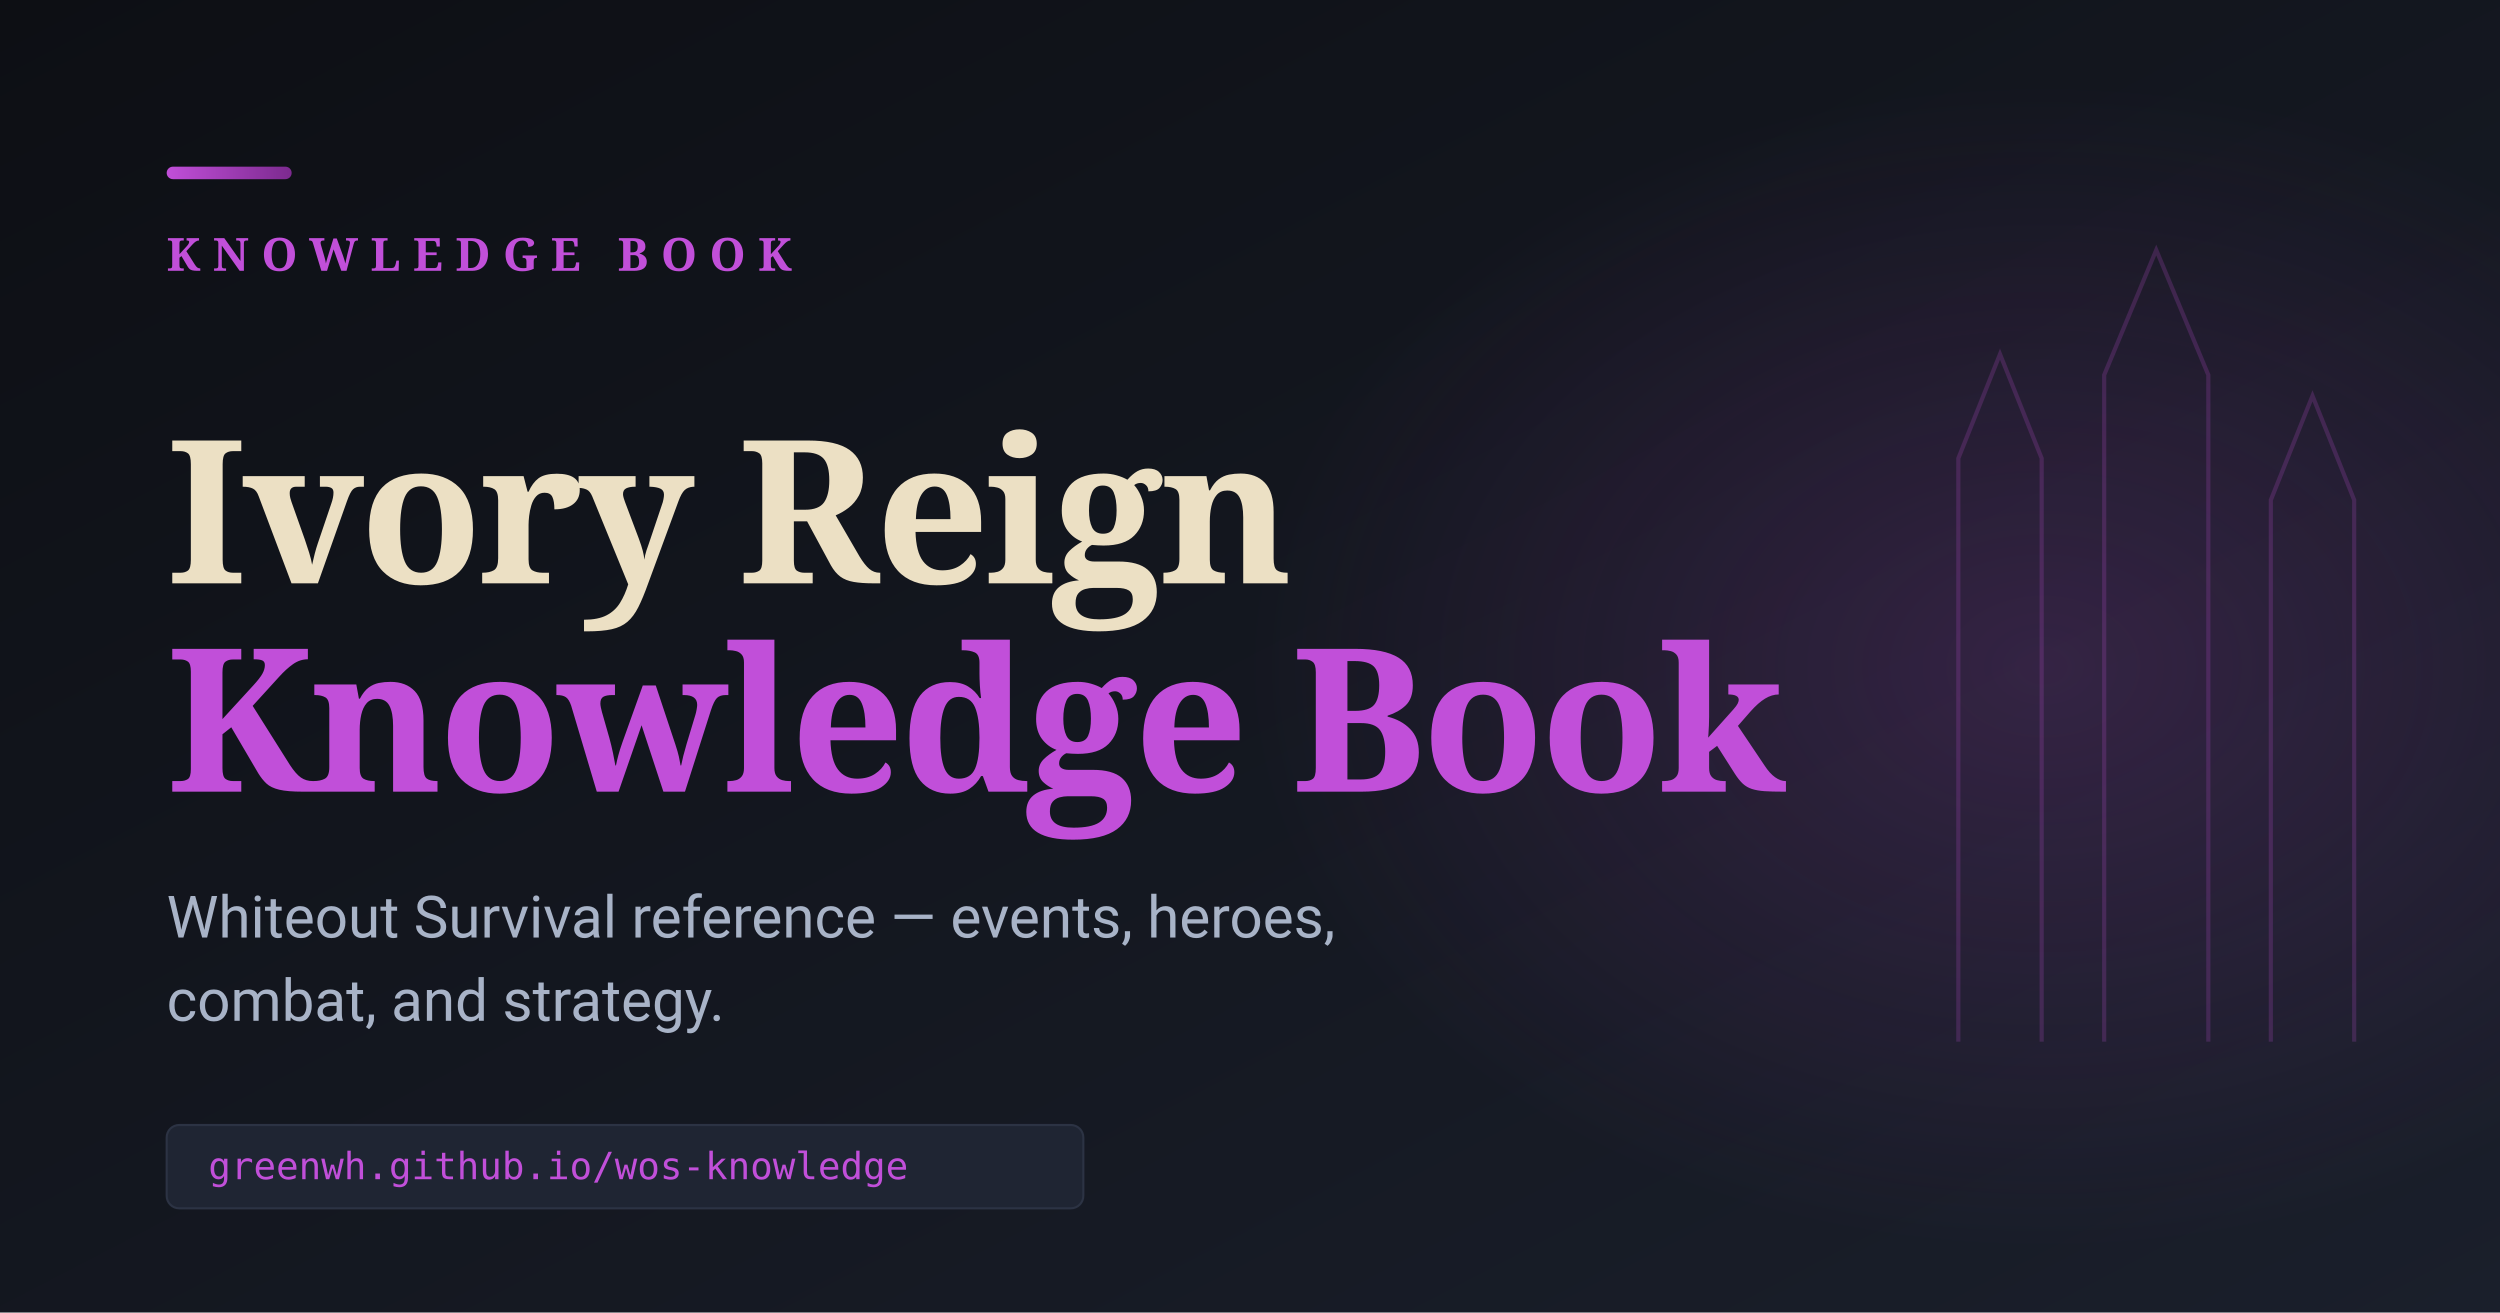
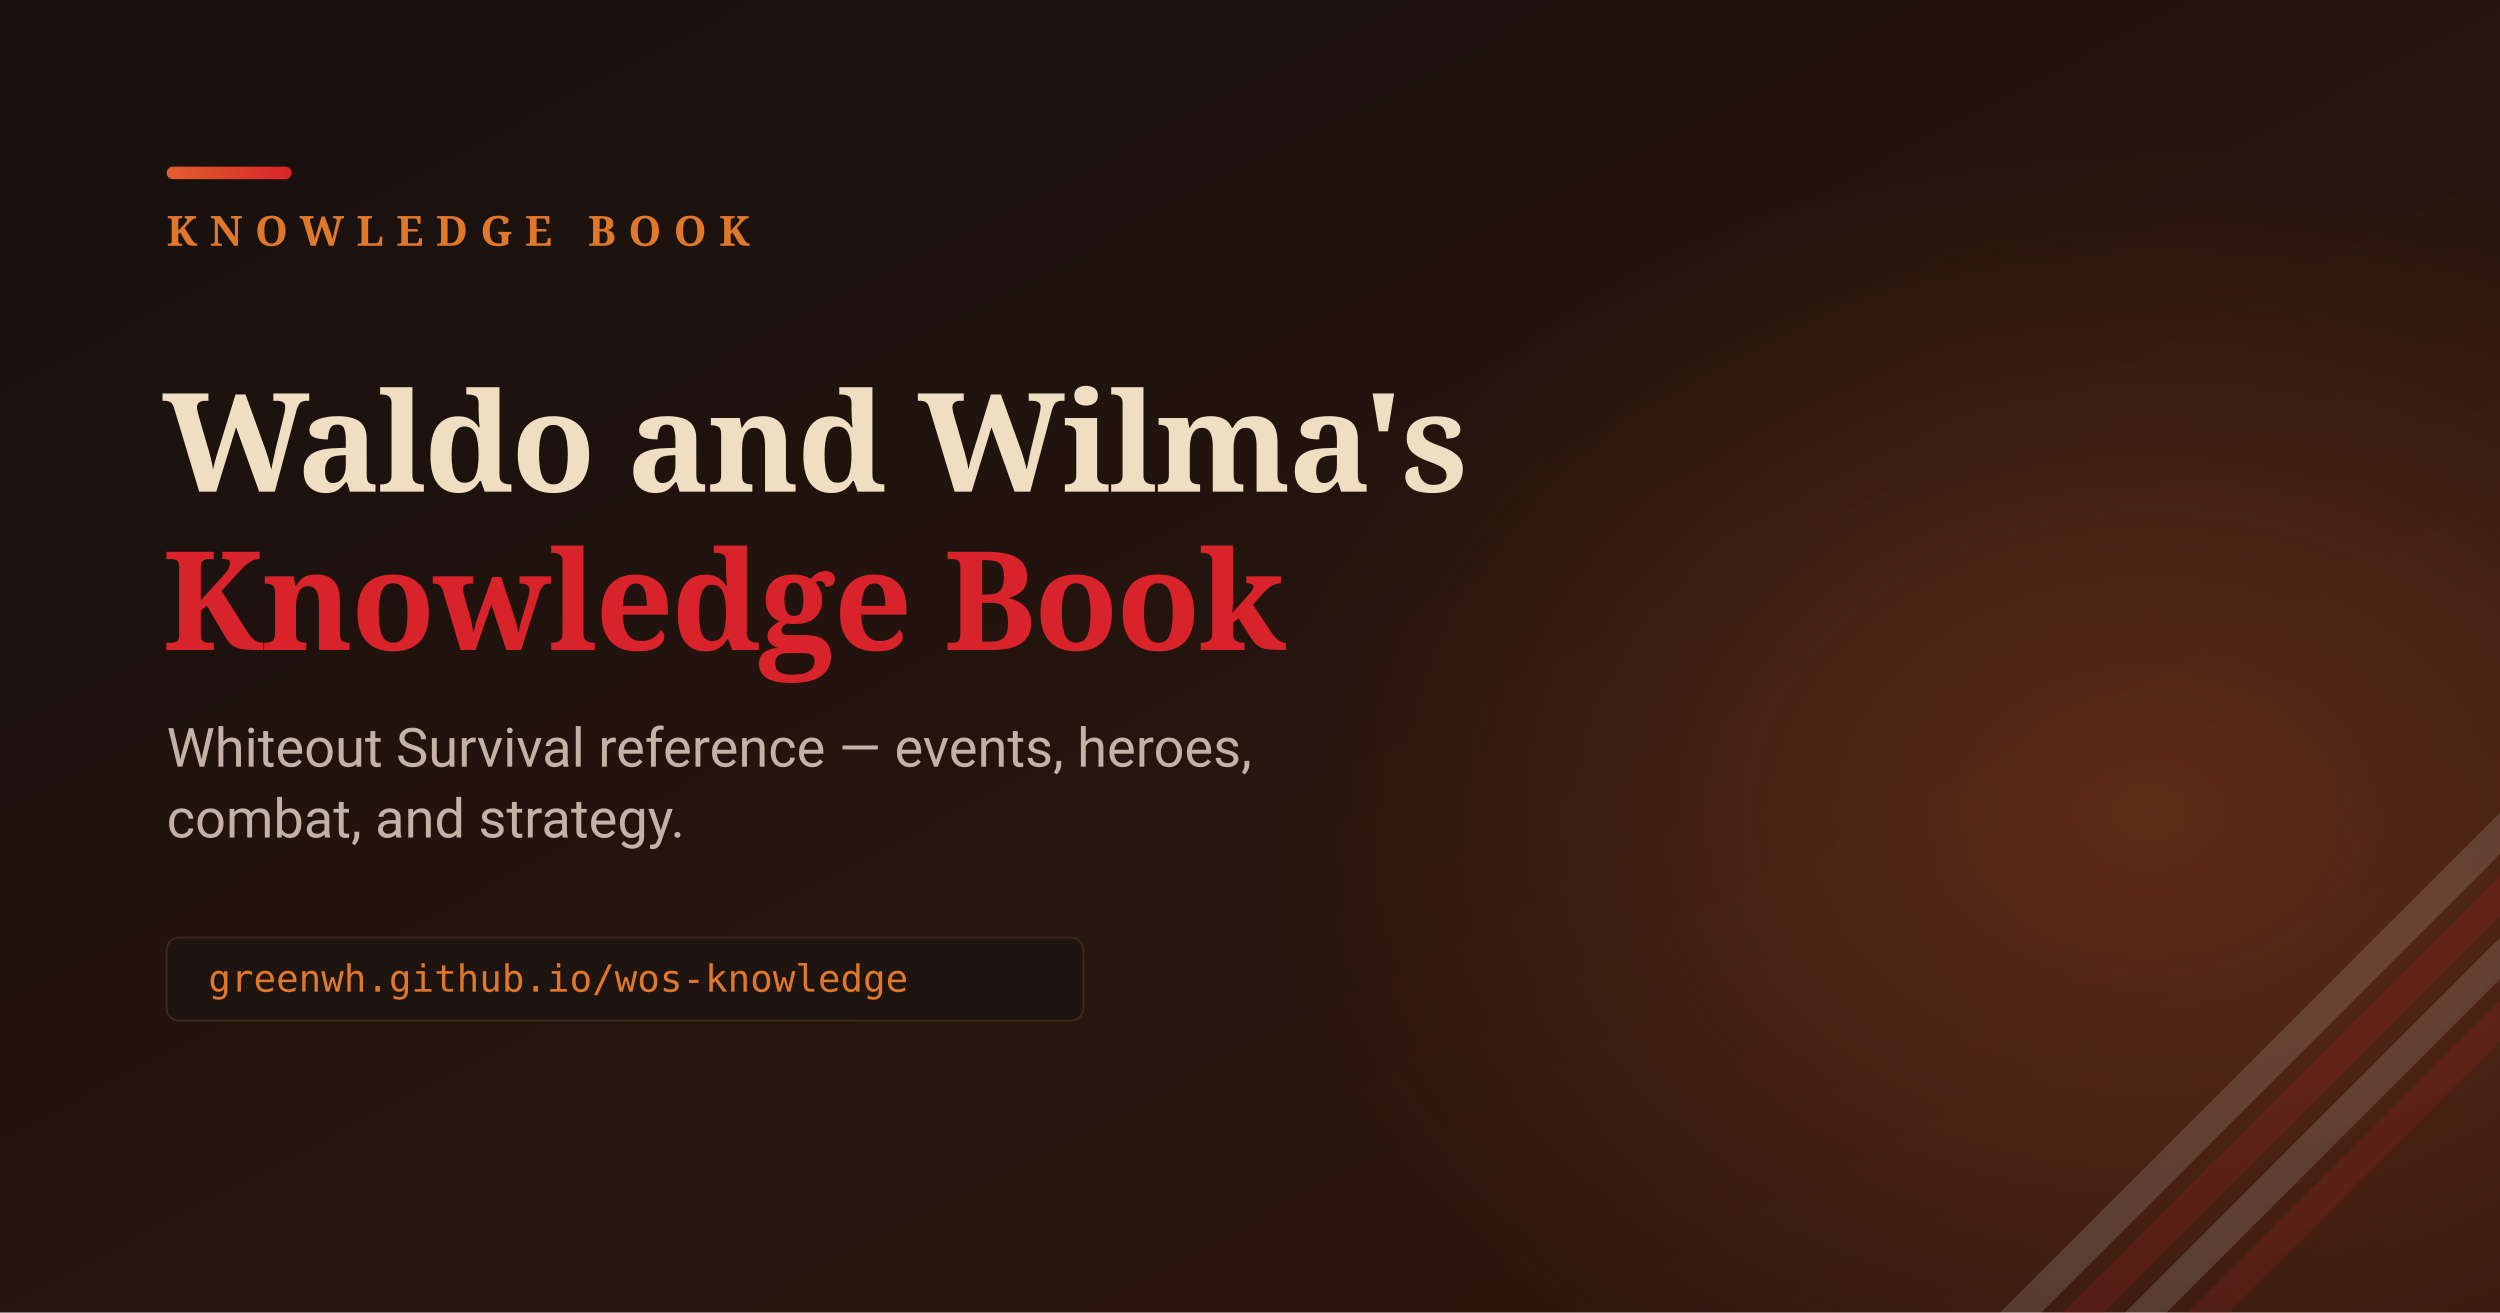
<svg xmlns="http://www.w3.org/2000/svg" viewBox="0 0 1200 630" width="1200" height="630" role="img" aria-labelledby="og-title">
  <defs>
    <linearGradient id="bg" x1="0" y1="0" x2="1" y2="1">
-       <stop offset="0%" stop-color="#0d0f14" />
-       <stop offset="100%" stop-color="#1a1f2b" />
+       <stop offset="0%" stop-color="#16100e" />
+       <stop offset="100%" stop-color="#34180f" />
    </linearGradient>
    <linearGradient id="accent" x1="0" y1="0" x2="1" y2="0">
-       <stop offset="0%" stop-color="#c14fd9" />
-       <stop offset="100%" stop-color="#7c2a8f" />
+       <stop offset="0%" stop-color="#e0602c" />
+       <stop offset="100%" stop-color="#d8232a" />
    </linearGradient>
    <radialGradient id="glow" cx="0.5" cy="0.5" r="0.5">
-       <stop offset="0%" stop-color="#c14fd9" stop-opacity="0.18" />
-       <stop offset="100%" stop-color="#c14fd9" stop-opacity="0" />
+       <stop offset="0%" stop-color="#d2602a" stop-opacity="0.30" />
+       <stop offset="100%" stop-color="#d2602a" stop-opacity="0" />
    </radialGradient>
  </defs>
  <rect width="1200" height="630" fill="url(#bg)" />
-   <ellipse cx="980" cy="320" rx="380" ry="280" fill="url(#glow)" />
-   <g opacity="0.20" stroke="#c14fd9" stroke-width="2" fill="none">
-     <path d="M 940,500 L 940,220 L 960,170 L 980,220 L 980,500" />
-     <path d="M 1010,500 L 1010,180 L 1035,120 L 1060,180 L 1060,500" />
-     <path d="M 1090,500 L 1090,240 L 1110,190 L 1130,240 L 1130,500" />
+   <ellipse cx="1030" cy="390" rx="420" ry="320" fill="url(#glow)" />
+   <g opacity="0.14" stroke="#ffffff" stroke-width="14" fill="none">
+     <path d="M 900,700 L 1300,300" />
+     <path d="M 960,700 L 1300,360" />
+   </g>
+   <g opacity="0.14" stroke="#d8232a" stroke-width="14" fill="none">
+     <path d="M 930,700 L 1300,330" />
+     <path d="M 990,700 L 1300,390" />
  </g>
  <rect x="80" y="80" width="60" height="6" fill="url(#accent)" rx="3" />
-   <text x="80" y="130" font-family="Georgia, serif" font-size="22" font-weight="700" fill="#c14fd9" letter-spacing="6">
+   <text x="80" y="118" font-family="Georgia, serif" font-size="20" font-weight="700" fill="#e0782c" letter-spacing="6">
    KNOWLEDGE BOOK
  </text>
-   <text x="80" y="280" font-family="Georgia, serif" font-size="96" font-weight="700" fill="#ece0c4" letter-spacing="-2">
-     Ivory Reign
+   <text x="78" y="236" font-family="Georgia, serif" font-size="66" font-weight="700" fill="#f0dec2" letter-spacing="-1">
+     Waldo and Wilma's
  </text>
-   <text x="80" y="380" font-family="Georgia, serif" font-size="96" font-weight="700" fill="#c14fd9" letter-spacing="-2">
+   <text x="78" y="312" font-family="Georgia, serif" font-size="66" font-weight="700" fill="#d8232a" letter-spacing="-1">
    Knowledge Book
  </text>
-   <text x="80" y="450" font-family="-apple-system, Segoe UI, Roboto, sans-serif" font-size="28" fill="#a8b3c7">
+   <text x="80" y="368" font-family="-apple-system, Segoe UI, Roboto, sans-serif" font-size="26" fill="#c4b2a6">
    Whiteout Survival reference — events, heroes,
  </text>
-   <text x="80" y="490" font-family="-apple-system, Segoe UI, Roboto, sans-serif" font-size="28" fill="#a8b3c7">
+   <text x="80" y="402" font-family="-apple-system, Segoe UI, Roboto, sans-serif" font-size="26" fill="#c4b2a6">
    combat, and strategy.
  </text>
-   <rect x="80" y="540" width="440" height="40" fill="#1f2533" stroke="#2c3344" rx="6" />
-   <text x="100" y="566" font-family="ui-monospace, Menlo, Consolas, monospace" font-size="18" fill="#c14fd9">
+   <rect x="80" y="450" width="440" height="40" fill="#1e1410" stroke="#3a2818" rx="6" />
+   <text x="100" y="476" font-family="ui-monospace, Menlo, Consolas, monospace" font-size="18" fill="#e0782c">
    greenwh.github.io/wos-knowledge
  </text>
</svg>
